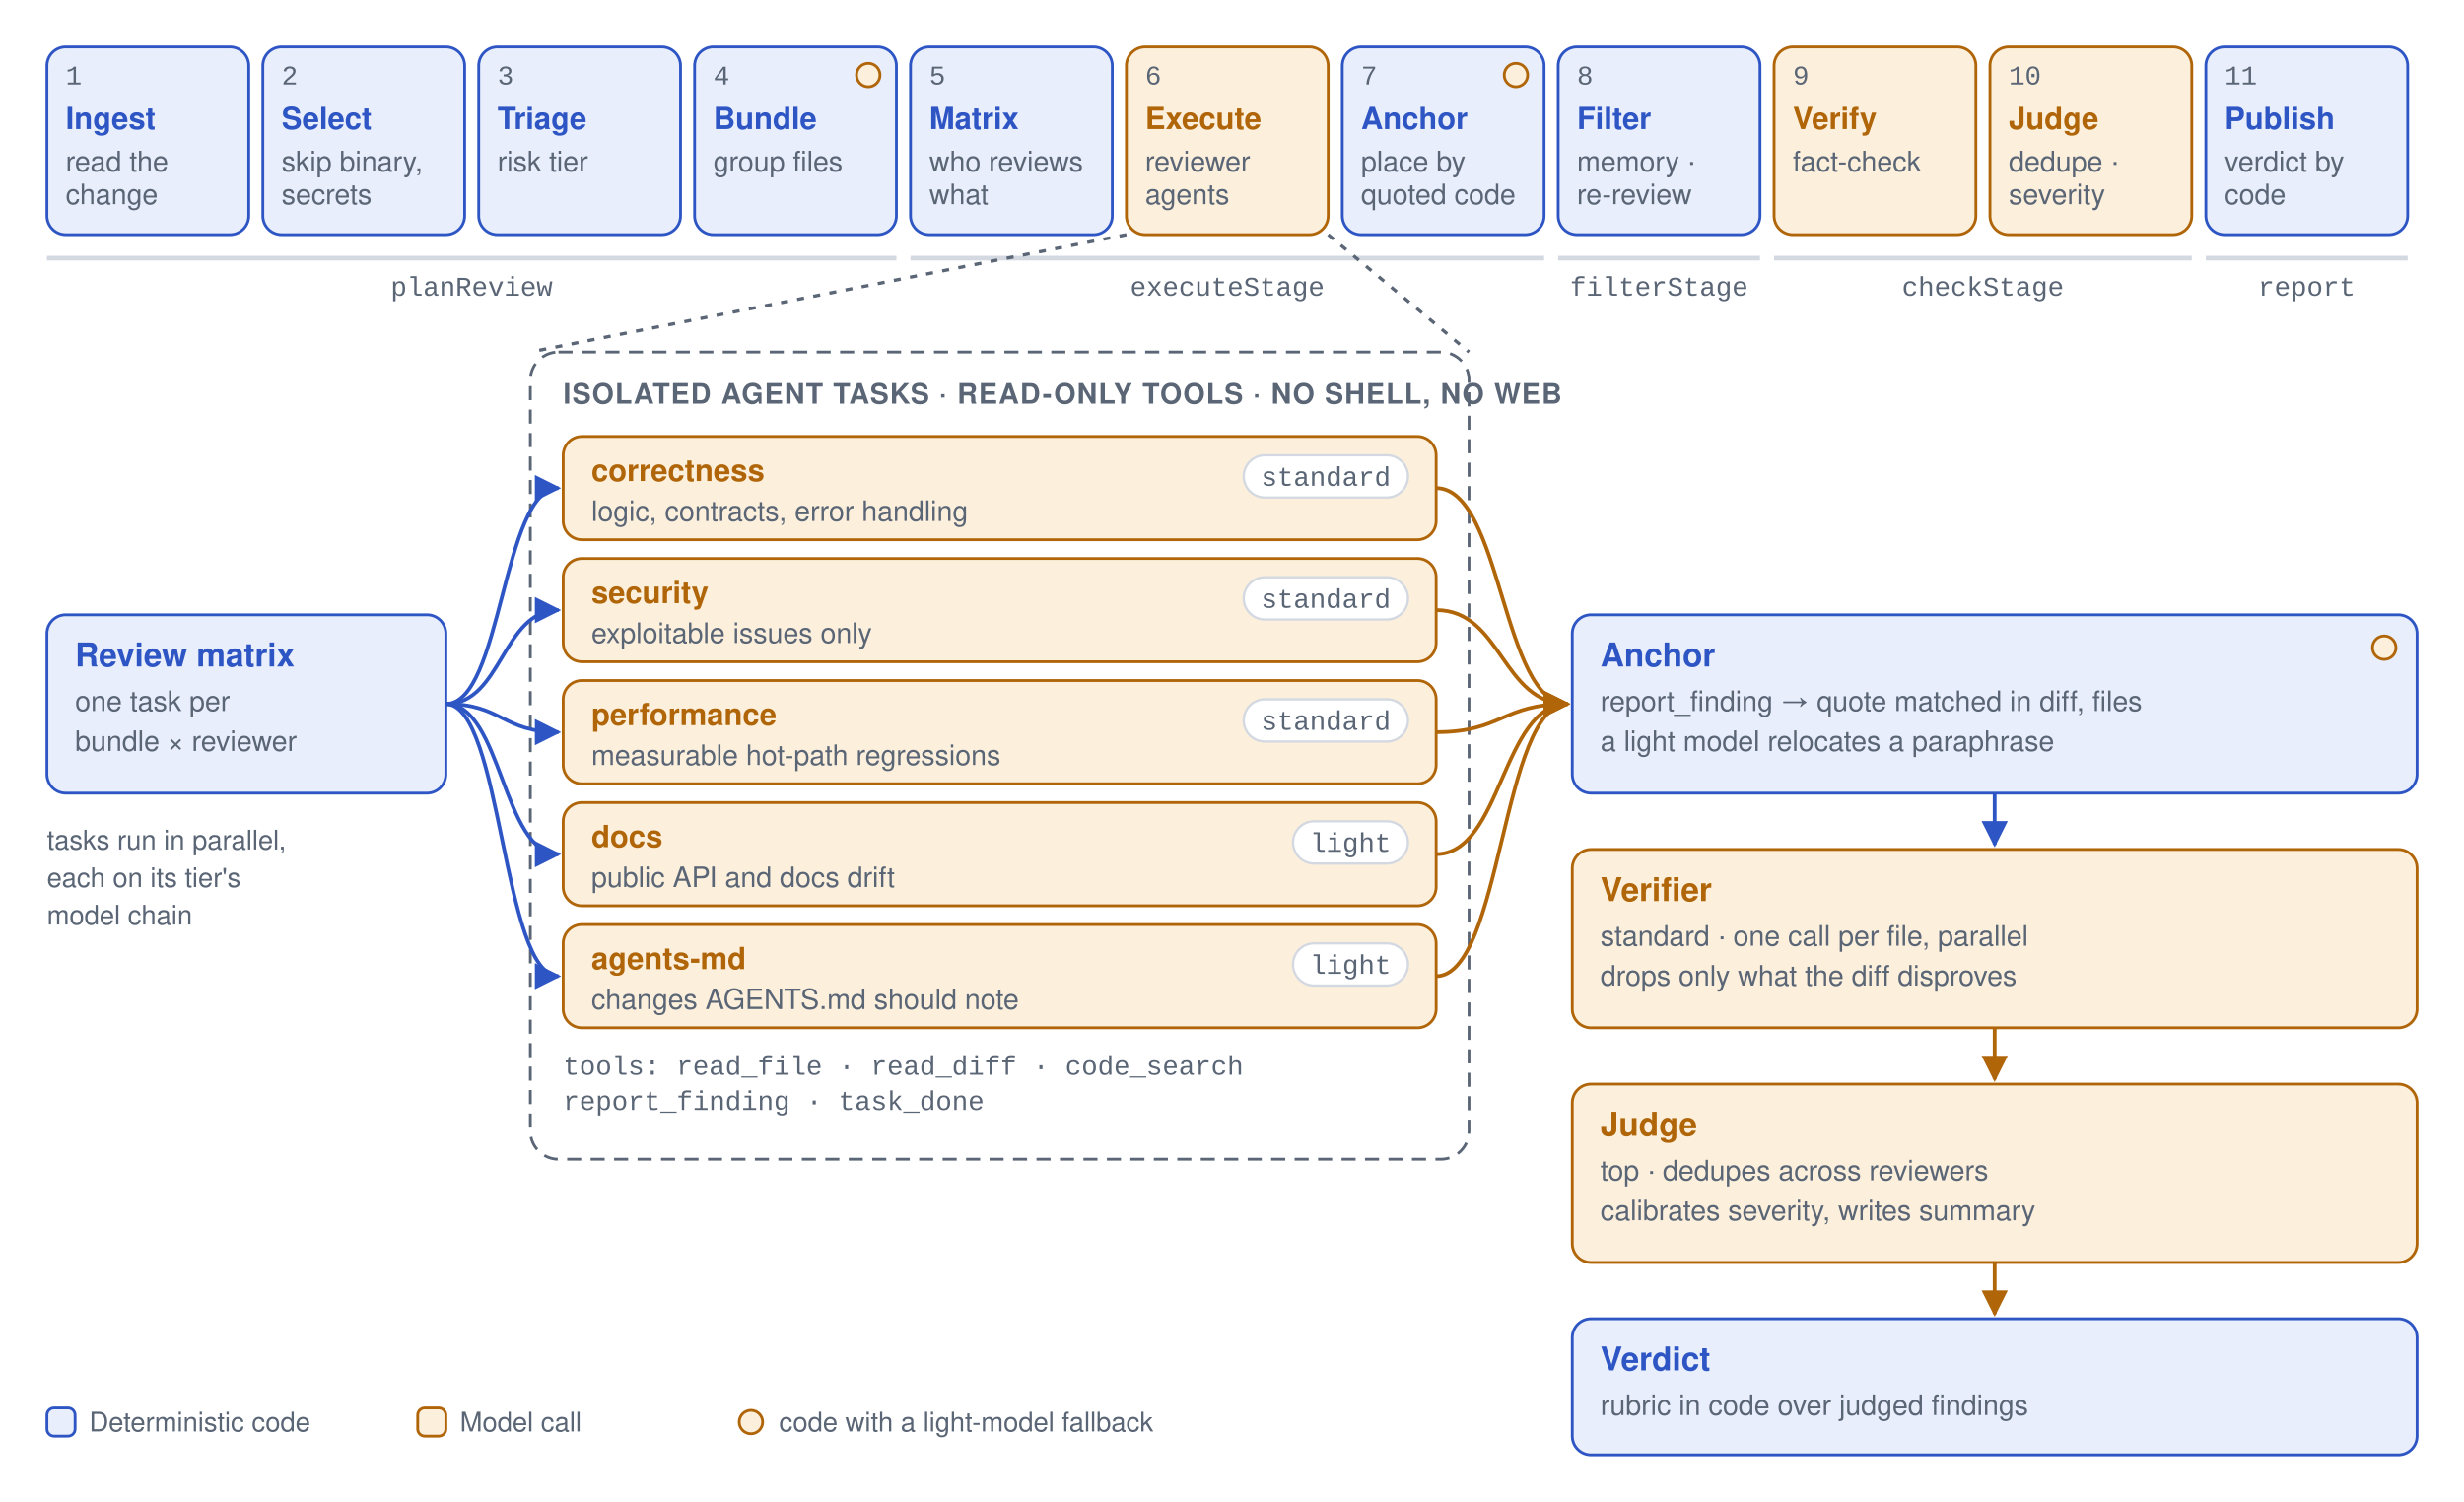
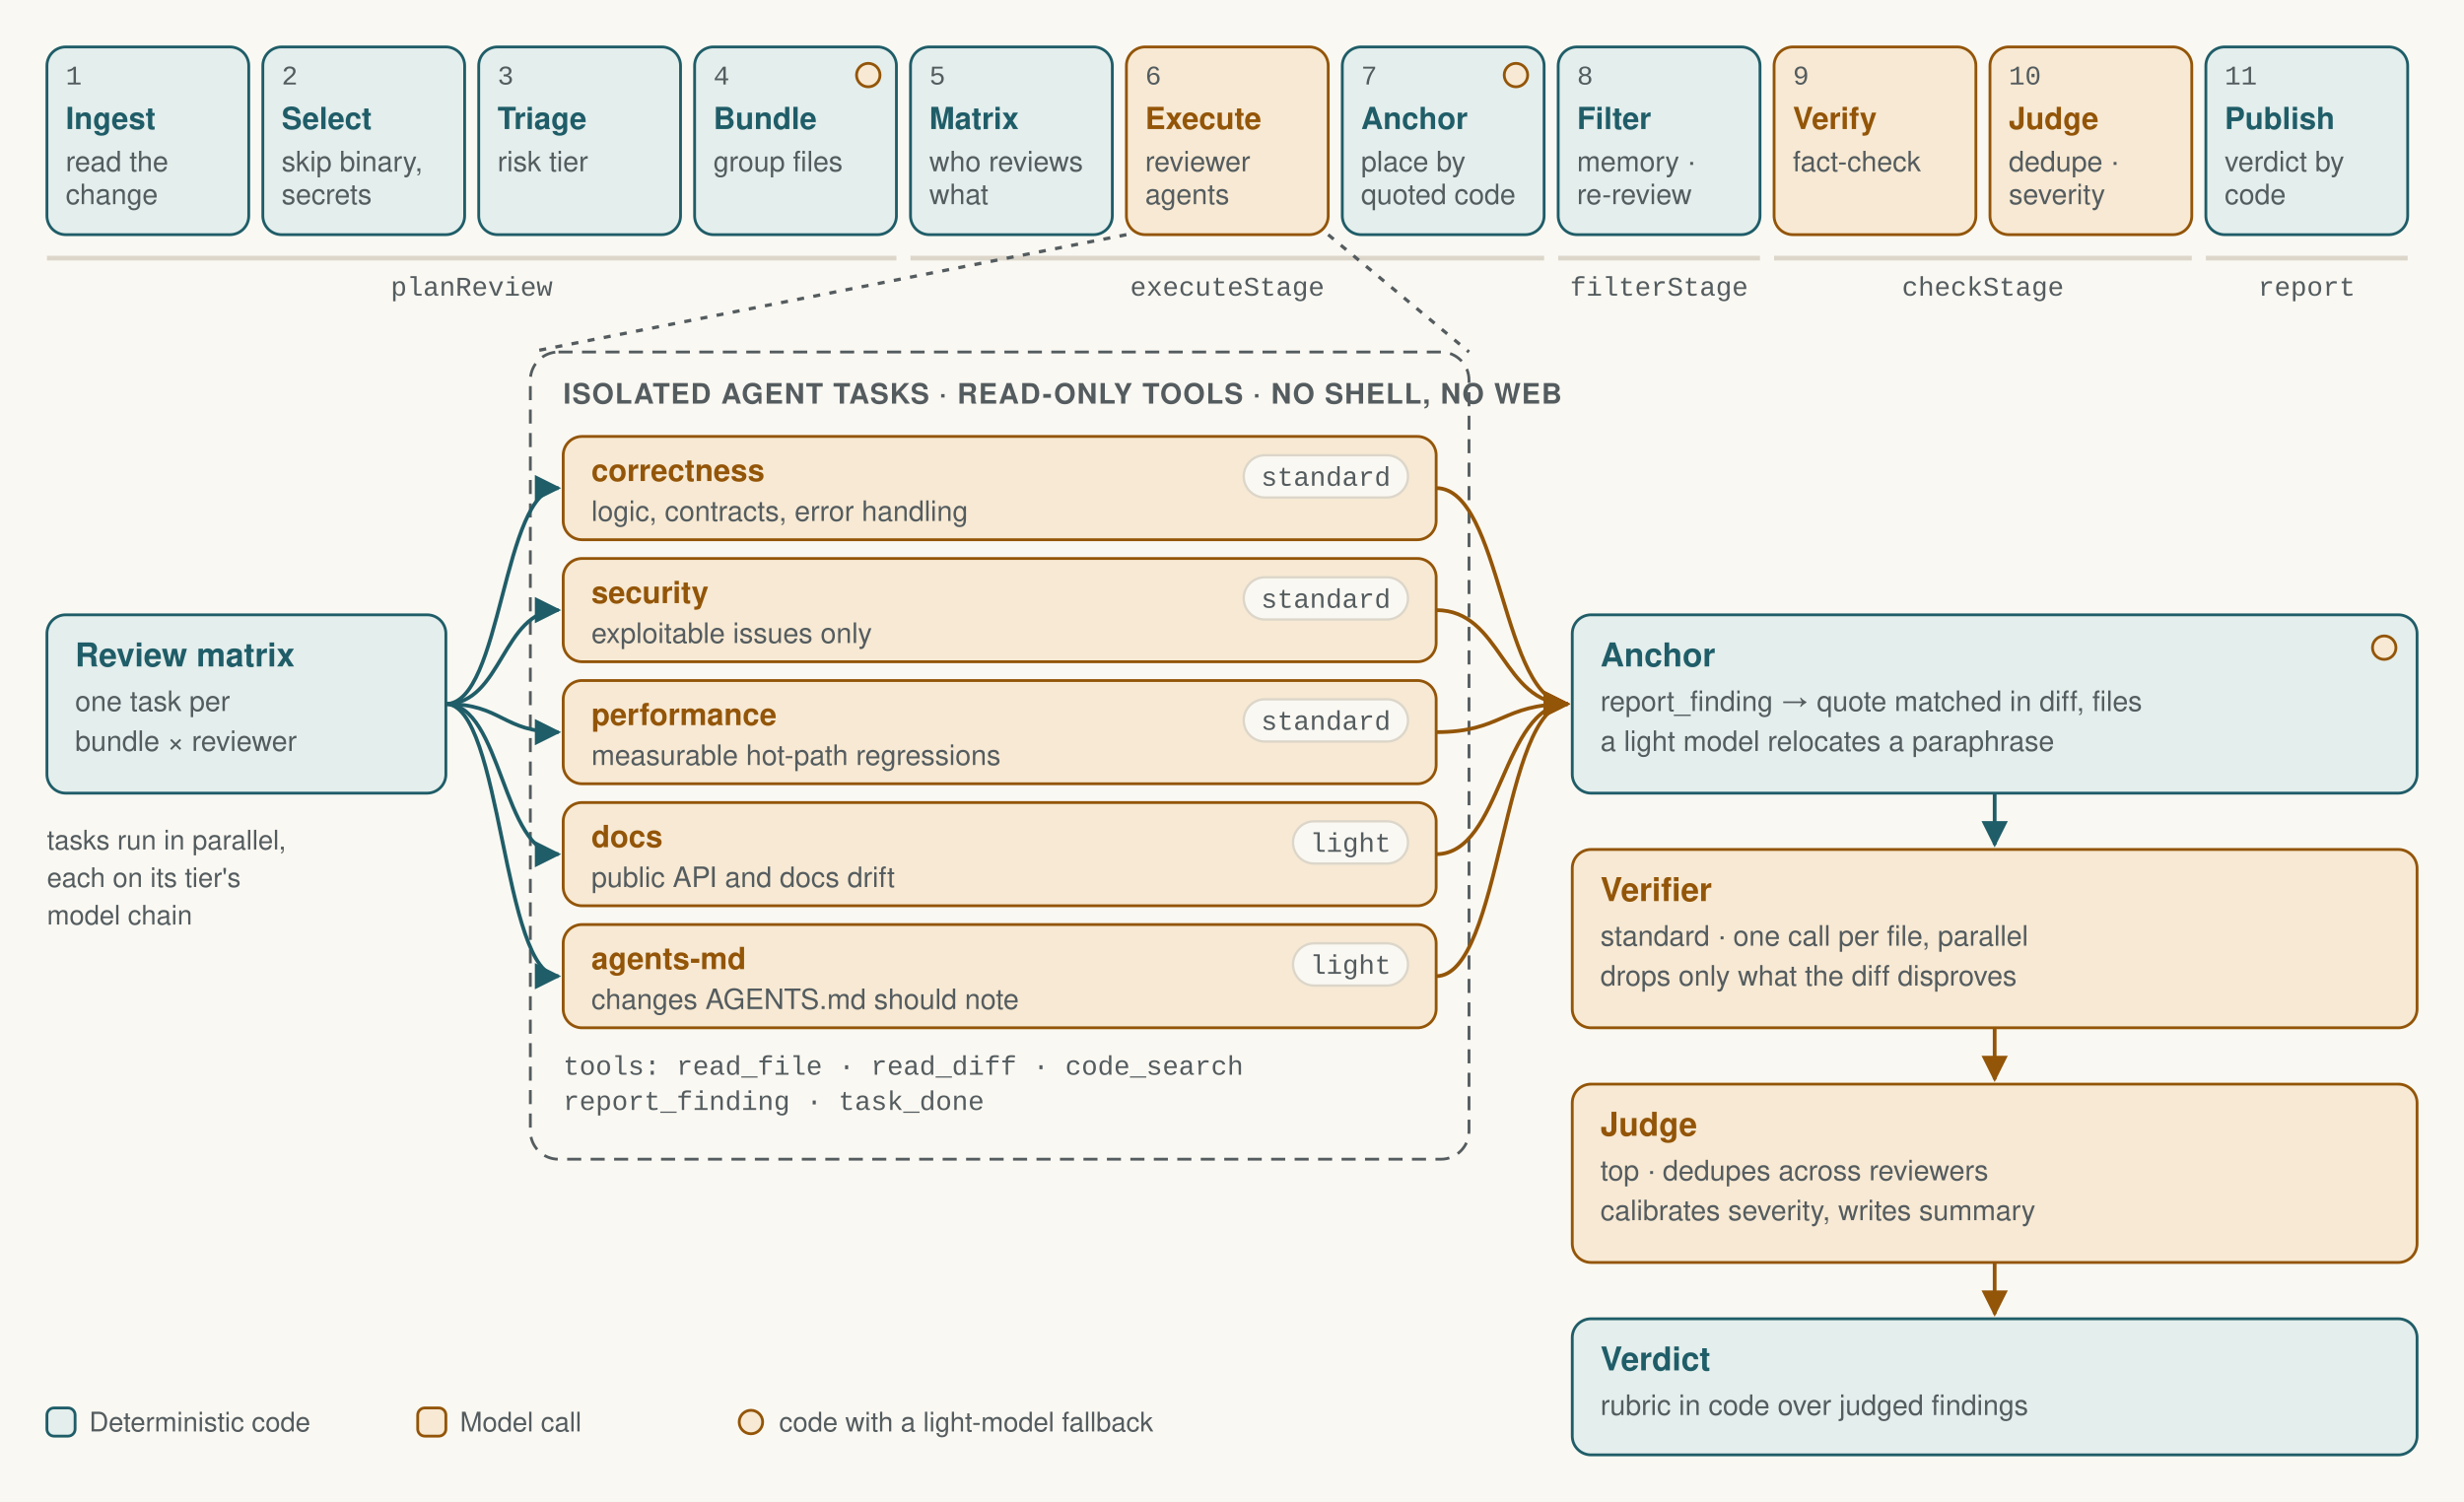
<svg xmlns="http://www.w3.org/2000/svg" viewBox="0 0 1050 640" width="1050" height="640" role="img" aria-label="ocra review stages and agents">
  <defs>
    <marker id="h-code" viewBox="0 0 10 10" refX="9" refY="5" markerWidth="7" markerHeight="7" orient="auto-start-reverse">
-       <path d="M0 0L10 5L0 10z" fill="#2e55c4" />
+       <path d="M0 0L10 5L0 10z" fill="#1f5d68" />
    </marker>
    <marker id="h-llm" viewBox="0 0 10 10" refX="9" refY="5" markerWidth="7" markerHeight="7" orient="auto-start-reverse">
-       <path d="M0 0L10 5L0 10z" fill="#b06508" />
+       <path d="M0 0L10 5L0 10z" fill="#935508" />
    </marker>
    <marker id="h-plain" viewBox="0 0 10 10" refX="9" refY="5" markerWidth="7" markerHeight="7" orient="auto-start-reverse">
-       <path d="M0 0L10 5L0 10z" fill="#5a6575" />
+       <path d="M0 0L10 5L0 10z" fill="#545c5f" />
    </marker>
    <style>
text{font-family:-apple-system, BlinkMacSystemFont, "Segoe UI", "PingFang SC", "Hiragino Sans GB", "Microsoft YaHei", "Noto Sans SC", Helvetica, Arial, sans-serif}
- .t-code{fill:#2e55c4;font-weight:600}.t-llm{fill:#b06508;font-weight:600}.t-plain{fill:#17202b;font-weight:600}
- .s{fill:#5a6575;font-size:12px}.m{fill:#5a6575;font-size:11.5px;font-family:ui-monospace, SFMono-Regular, Menlo, Consolas, "Liberation Mono", monospace}
- .l{fill:#5a6575;font-size:11.5px}.cap{fill:#5a6575;font-size:12px;font-weight:600;letter-spacing:.04em}
- .h{fill:#17202b;font-size:16px;font-weight:700}
- .b-code{fill:#e8eefc;stroke:#2e55c4;stroke-width:1.2}.b-llm{fill:#fcf0dd;stroke:#b06508;stroke-width:1.2}
- .b-plain{fill:#ffffff;stroke:#d4d9e1;stroke-width:1.2}
- .chip{fill:#ffffff;stroke:#d4d9e1;stroke-width:1}
- .g{fill:none;stroke:#5a6575;stroke-width:1.2;stroke-dasharray:6 4}.g2{fill:#f1f3f6;stroke:#d4d9e1;stroke-width:1.2}
- .a-code{fill:none;stroke:#2e55c4;stroke-width:1.6}.a-llm{fill:none;stroke:#b06508;stroke-width:1.6}.a-plain{fill:none;stroke:#5a6575;stroke-width:1.4}
- .br{fill:none;stroke:#d4d9e1;stroke-width:2}</style>
+ .t-code{fill:#1f5d68;font-weight:600}.t-llm{fill:#935508;font-weight:600}.t-plain{fill:#1c2226;font-weight:600}
+ .s{fill:#545c5f;font-size:12px}.m{fill:#545c5f;font-size:11.5px;font-family:ui-monospace, SFMono-Regular, Menlo, Consolas, "Liberation Mono", monospace}
+ .l{fill:#545c5f;font-size:11.5px}.cap{fill:#545c5f;font-size:12px;font-weight:600;letter-spacing:.04em}
+ .h{fill:#1c2226;font-size:16px;font-weight:700}
+ .b-code{fill:#e4eeec;stroke:#1f5d68;stroke-width:1.2}.b-llm{fill:#f7e9d3;stroke:#935508;stroke-width:1.2}
+ .b-plain{fill:#faf8f2;stroke:#dcd6ca;stroke-width:1.2}
+ .chip{fill:#faf8f2;stroke:#dcd6ca;stroke-width:1}
+ .g{fill:none;stroke:#545c5f;stroke-width:1.2;stroke-dasharray:6 4}.g2{fill:#f0ece3;stroke:#dcd6ca;stroke-width:1.2}
+ .a-code{fill:none;stroke:#1f5d68;stroke-width:1.6}.a-llm{fill:none;stroke:#935508;stroke-width:1.6}.a-plain{fill:none;stroke:#545c5f;stroke-width:1.4}
+ .br{fill:none;stroke:#dcd6ca;stroke-width:2}</style>
  </defs>
-   <rect width="1050" height="640" fill="#ffffff" />
+   <rect width="1050" height="640" fill="#faf8f2" />
  <rect x="20" y="20" width="86" height="80" rx="8" class="b-code" />
  <text x="28" y="36" class="m" text-anchor="start">1</text>
  <text x="28" y="55" class="t-code" font-size="13">Ingest</text>
  <text x="28" y="73" class="s" font-size="11">read the</text>
  <text x="28" y="87" class="s" font-size="11">change</text>
  <rect x="112" y="20" width="86" height="80" rx="8" class="b-code" />
  <text x="120" y="36" class="m" text-anchor="start">2</text>
  <text x="120" y="55" class="t-code" font-size="13">Select</text>
  <text x="120" y="73" class="s" font-size="11">skip binary,</text>
  <text x="120" y="87" class="s" font-size="11">secrets</text>
  <rect x="204" y="20" width="86" height="80" rx="8" class="b-code" />
  <text x="212" y="36" class="m" text-anchor="start">3</text>
  <text x="212" y="55" class="t-code" font-size="13">Triage</text>
  <text x="212" y="73" class="s" font-size="11">risk tier</text>
  <rect x="296" y="20" width="86" height="80" rx="8" class="b-code" />
  <text x="304" y="36" class="m" text-anchor="start">4</text>
  <text x="304" y="55" class="t-code" font-size="13">Bundle</text>
  <text x="304" y="73" class="s" font-size="11">group files</text>
  <circle cx="370" cy="32" r="5" class="b-llm" />
  <rect x="388" y="20" width="86" height="80" rx="8" class="b-code" />
  <text x="396" y="36" class="m" text-anchor="start">5</text>
  <text x="396" y="55" class="t-code" font-size="13">Matrix</text>
  <text x="396" y="73" class="s" font-size="11">who reviews</text>
  <text x="396" y="87" class="s" font-size="11">what</text>
  <rect x="480" y="20" width="86" height="80" rx="8" class="b-llm" />
  <text x="488" y="36" class="m" text-anchor="start">6</text>
  <text x="488" y="55" class="t-llm" font-size="13">Execute</text>
  <text x="488" y="73" class="s" font-size="11">reviewer</text>
  <text x="488" y="87" class="s" font-size="11">agents</text>
  <rect x="572" y="20" width="86" height="80" rx="8" class="b-code" />
  <text x="580" y="36" class="m" text-anchor="start">7</text>
  <text x="580" y="55" class="t-code" font-size="13">Anchor</text>
  <text x="580" y="73" class="s" font-size="11">place by</text>
  <text x="580" y="87" class="s" font-size="11">quoted code</text>
  <circle cx="646" cy="32" r="5" class="b-llm" />
  <rect x="664" y="20" width="86" height="80" rx="8" class="b-code" />
  <text x="672" y="36" class="m" text-anchor="start">8</text>
  <text x="672" y="55" class="t-code" font-size="13">Filter</text>
  <text x="672" y="73" class="s" font-size="11">memory ·</text>
  <text x="672" y="87" class="s" font-size="11">re-review</text>
  <rect x="756" y="20" width="86" height="80" rx="8" class="b-llm" />
  <text x="764" y="36" class="m" text-anchor="start">9</text>
  <text x="764" y="55" class="t-llm" font-size="13">Verify</text>
  <text x="764" y="73" class="s" font-size="11">fact-check</text>
  <rect x="848" y="20" width="86" height="80" rx="8" class="b-llm" />
  <text x="856" y="36" class="m" text-anchor="start">10</text>
  <text x="856" y="55" class="t-llm" font-size="13">Judge</text>
  <text x="856" y="73" class="s" font-size="11">dedupe ·</text>
  <text x="856" y="87" class="s" font-size="11">severity</text>
  <rect x="940" y="20" width="86" height="80" rx="8" class="b-code" />
  <text x="948" y="36" class="m" text-anchor="start">11</text>
  <text x="948" y="55" class="t-code" font-size="13">Publish</text>
  <text x="948" y="73" class="s" font-size="11">verdict by</text>
  <text x="948" y="87" class="s" font-size="11">code</text>
  <path d="M20 110 L382 110" class="br" />
  <text x="201" y="126" class="m" text-anchor="middle">planReview</text>
  <path d="M388 110 L658 110" class="br" />
  <text x="523" y="126" class="m" text-anchor="middle">executeStage</text>
  <path d="M664 110 L750 110" class="br" />
  <text x="707" y="126" class="m" text-anchor="middle">filterStage</text>
  <path d="M756 110 L934 110" class="br" />
  <text x="845" y="126" class="m" text-anchor="middle">checkStage</text>
  <path d="M940 110 L1026 110" class="br" />
  <text x="983" y="126" class="m" text-anchor="middle">report</text>
  <path d="M480 100 L226 150 M566 100 L626 150" class="a-plain" stroke-dasharray="3 4" />
  <rect x="20" y="262" width="170" height="76" rx="8" class="b-code" />
  <text x="32" y="284" class="t-code" font-size="14">Review matrix</text>
  <text x="32" y="303" class="s">one task per</text>
  <text x="32" y="320" class="s">bundle × reviewer</text>
  <rect x="226" y="150" width="400" height="344" rx="12" class="g" />
  <text x="240" y="172" class="cap" text-anchor="start">ISOLATED AGENT TASKS · READ-ONLY TOOLS · NO SHELL, NO WEB</text>
  <rect x="240" y="186" width="372" height="44" rx="8" class="b-llm" />
  <text x="252" y="205" class="t-llm" font-size="13">correctness</text>
  <text x="252" y="222" class="s" text-anchor="start">logic, contracts, error handling</text>
  <rect x="530" y="194" width="70" height="18" rx="9" class="chip" />
  <text x="565" y="207" class="m" text-anchor="middle">standard</text>
  <path d="M190 300 C214 300 214 208 238 208" class="a-code" marker-end="url(#h-code)" />
  <path d="M612 208 C640 208 640 300 668 300" class="a-llm" marker-end="url(#h-llm)" />
  <rect x="240" y="238" width="372" height="44" rx="8" class="b-llm" />
  <text x="252" y="257" class="t-llm" font-size="13">security</text>
  <text x="252" y="274" class="s" text-anchor="start">exploitable issues only</text>
  <rect x="530" y="246" width="70" height="18" rx="9" class="chip" />
  <text x="565" y="259" class="m" text-anchor="middle">standard</text>
  <path d="M190 300 C214 300 214 260 238 260" class="a-code" marker-end="url(#h-code)" />
  <path d="M612 260 C640 260 640 300 668 300" class="a-llm" marker-end="url(#h-llm)" />
  <rect x="240" y="290" width="372" height="44" rx="8" class="b-llm" />
  <text x="252" y="309" class="t-llm" font-size="13">performance</text>
  <text x="252" y="326" class="s" text-anchor="start">measurable hot-path regressions</text>
  <rect x="530" y="298" width="70" height="18" rx="9" class="chip" />
  <text x="565" y="311" class="m" text-anchor="middle">standard</text>
  <path d="M190 300 C214 300 214 312 238 312" class="a-code" marker-end="url(#h-code)" />
  <path d="M612 312 C640 312 640 300 668 300" class="a-llm" marker-end="url(#h-llm)" />
  <rect x="240" y="342" width="372" height="44" rx="8" class="b-llm" />
  <text x="252" y="361" class="t-llm" font-size="13">docs</text>
  <text x="252" y="378" class="s" text-anchor="start">public API and docs drift</text>
  <rect x="551" y="350" width="49" height="18" rx="9" class="chip" />
  <text x="575.5" y="363" class="m" text-anchor="middle">light</text>
  <path d="M190 300 C214 300 214 364 238 364" class="a-code" marker-end="url(#h-code)" />
  <path d="M612 364 C640 364 640 300 668 300" class="a-llm" marker-end="url(#h-llm)" />
  <rect x="240" y="394" width="372" height="44" rx="8" class="b-llm" />
  <text x="252" y="413" class="t-llm" font-size="13">agents-md</text>
  <text x="252" y="430" class="s" text-anchor="start">changes AGENTS.md should note</text>
  <rect x="551" y="402" width="49" height="18" rx="9" class="chip" />
  <text x="575.5" y="415" class="m" text-anchor="middle">light</text>
  <path d="M190 300 C214 300 214 416 238 416" class="a-code" marker-end="url(#h-code)" />
  <path d="M612 416 C640 416 640 300 668 300" class="a-llm" marker-end="url(#h-llm)" />
  <text x="240" y="458" class="m" text-anchor="start">tools: read_file · read_diff · code_search</text>
  <text x="240" y="473" class="m" text-anchor="start">       report_finding · task_done</text>
  <text x="20" y="362" class="l" text-anchor="start">tasks run in parallel,</text>
  <text x="20" y="378" class="l" text-anchor="start">each on its tier's</text>
  <text x="20" y="394" class="l" text-anchor="start">model chain</text>
  <rect x="670" y="262" width="360" height="76" rx="8" class="b-code" />
  <text x="682" y="284" class="t-code" font-size="14">Anchor</text>
  <text x="682" y="303" class="s">report_finding → quote matched in diff, files</text>
  <text x="682" y="320" class="s">a light model relocates a paraphrase</text>
  <circle cx="1016" cy="276" r="5" class="b-llm" />
  <path d="M850 338 L850 360" class="a-code" marker-end="url(#h-code)" />
  <rect x="670" y="362" width="360" height="76" rx="8" class="b-llm" />
  <text x="682" y="384" class="t-llm" font-size="14">Verifier</text>
  <text x="682" y="403" class="s">standard · one call per file, parallel</text>
  <text x="682" y="420" class="s">drops only what the diff disproves</text>
  <path d="M850 438 L850 460" class="a-llm" marker-end="url(#h-llm)" />
  <rect x="670" y="462" width="360" height="76" rx="8" class="b-llm" />
  <text x="682" y="484" class="t-llm" font-size="14">Judge</text>
  <text x="682" y="503" class="s">top · dedupes across reviewers</text>
  <text x="682" y="520" class="s">calibrates severity, writes summary</text>
  <path d="M850 538 L850 560" class="a-llm" marker-end="url(#h-llm)" />
  <rect x="670" y="562" width="360" height="58" rx="8" class="b-code" />
  <text x="682" y="584" class="t-code" font-size="14">Verdict</text>
  <text x="682" y="603" class="s">rubric in code over judged findings</text>
  <rect x="20" y="600" width="12" height="12" rx="3" class="b-code" />
  <text x="38" y="610" class="l" text-anchor="start">Deterministic code</text>
  <rect x="178" y="600" width="12" height="12" rx="3" class="b-llm" />
  <text x="196" y="610" class="l" text-anchor="start">Model call</text>
  <circle cx="320" cy="606" r="5" class="b-llm" />
  <text x="332" y="610" class="l" text-anchor="start">code with a light-model fallback</text>
</svg>
